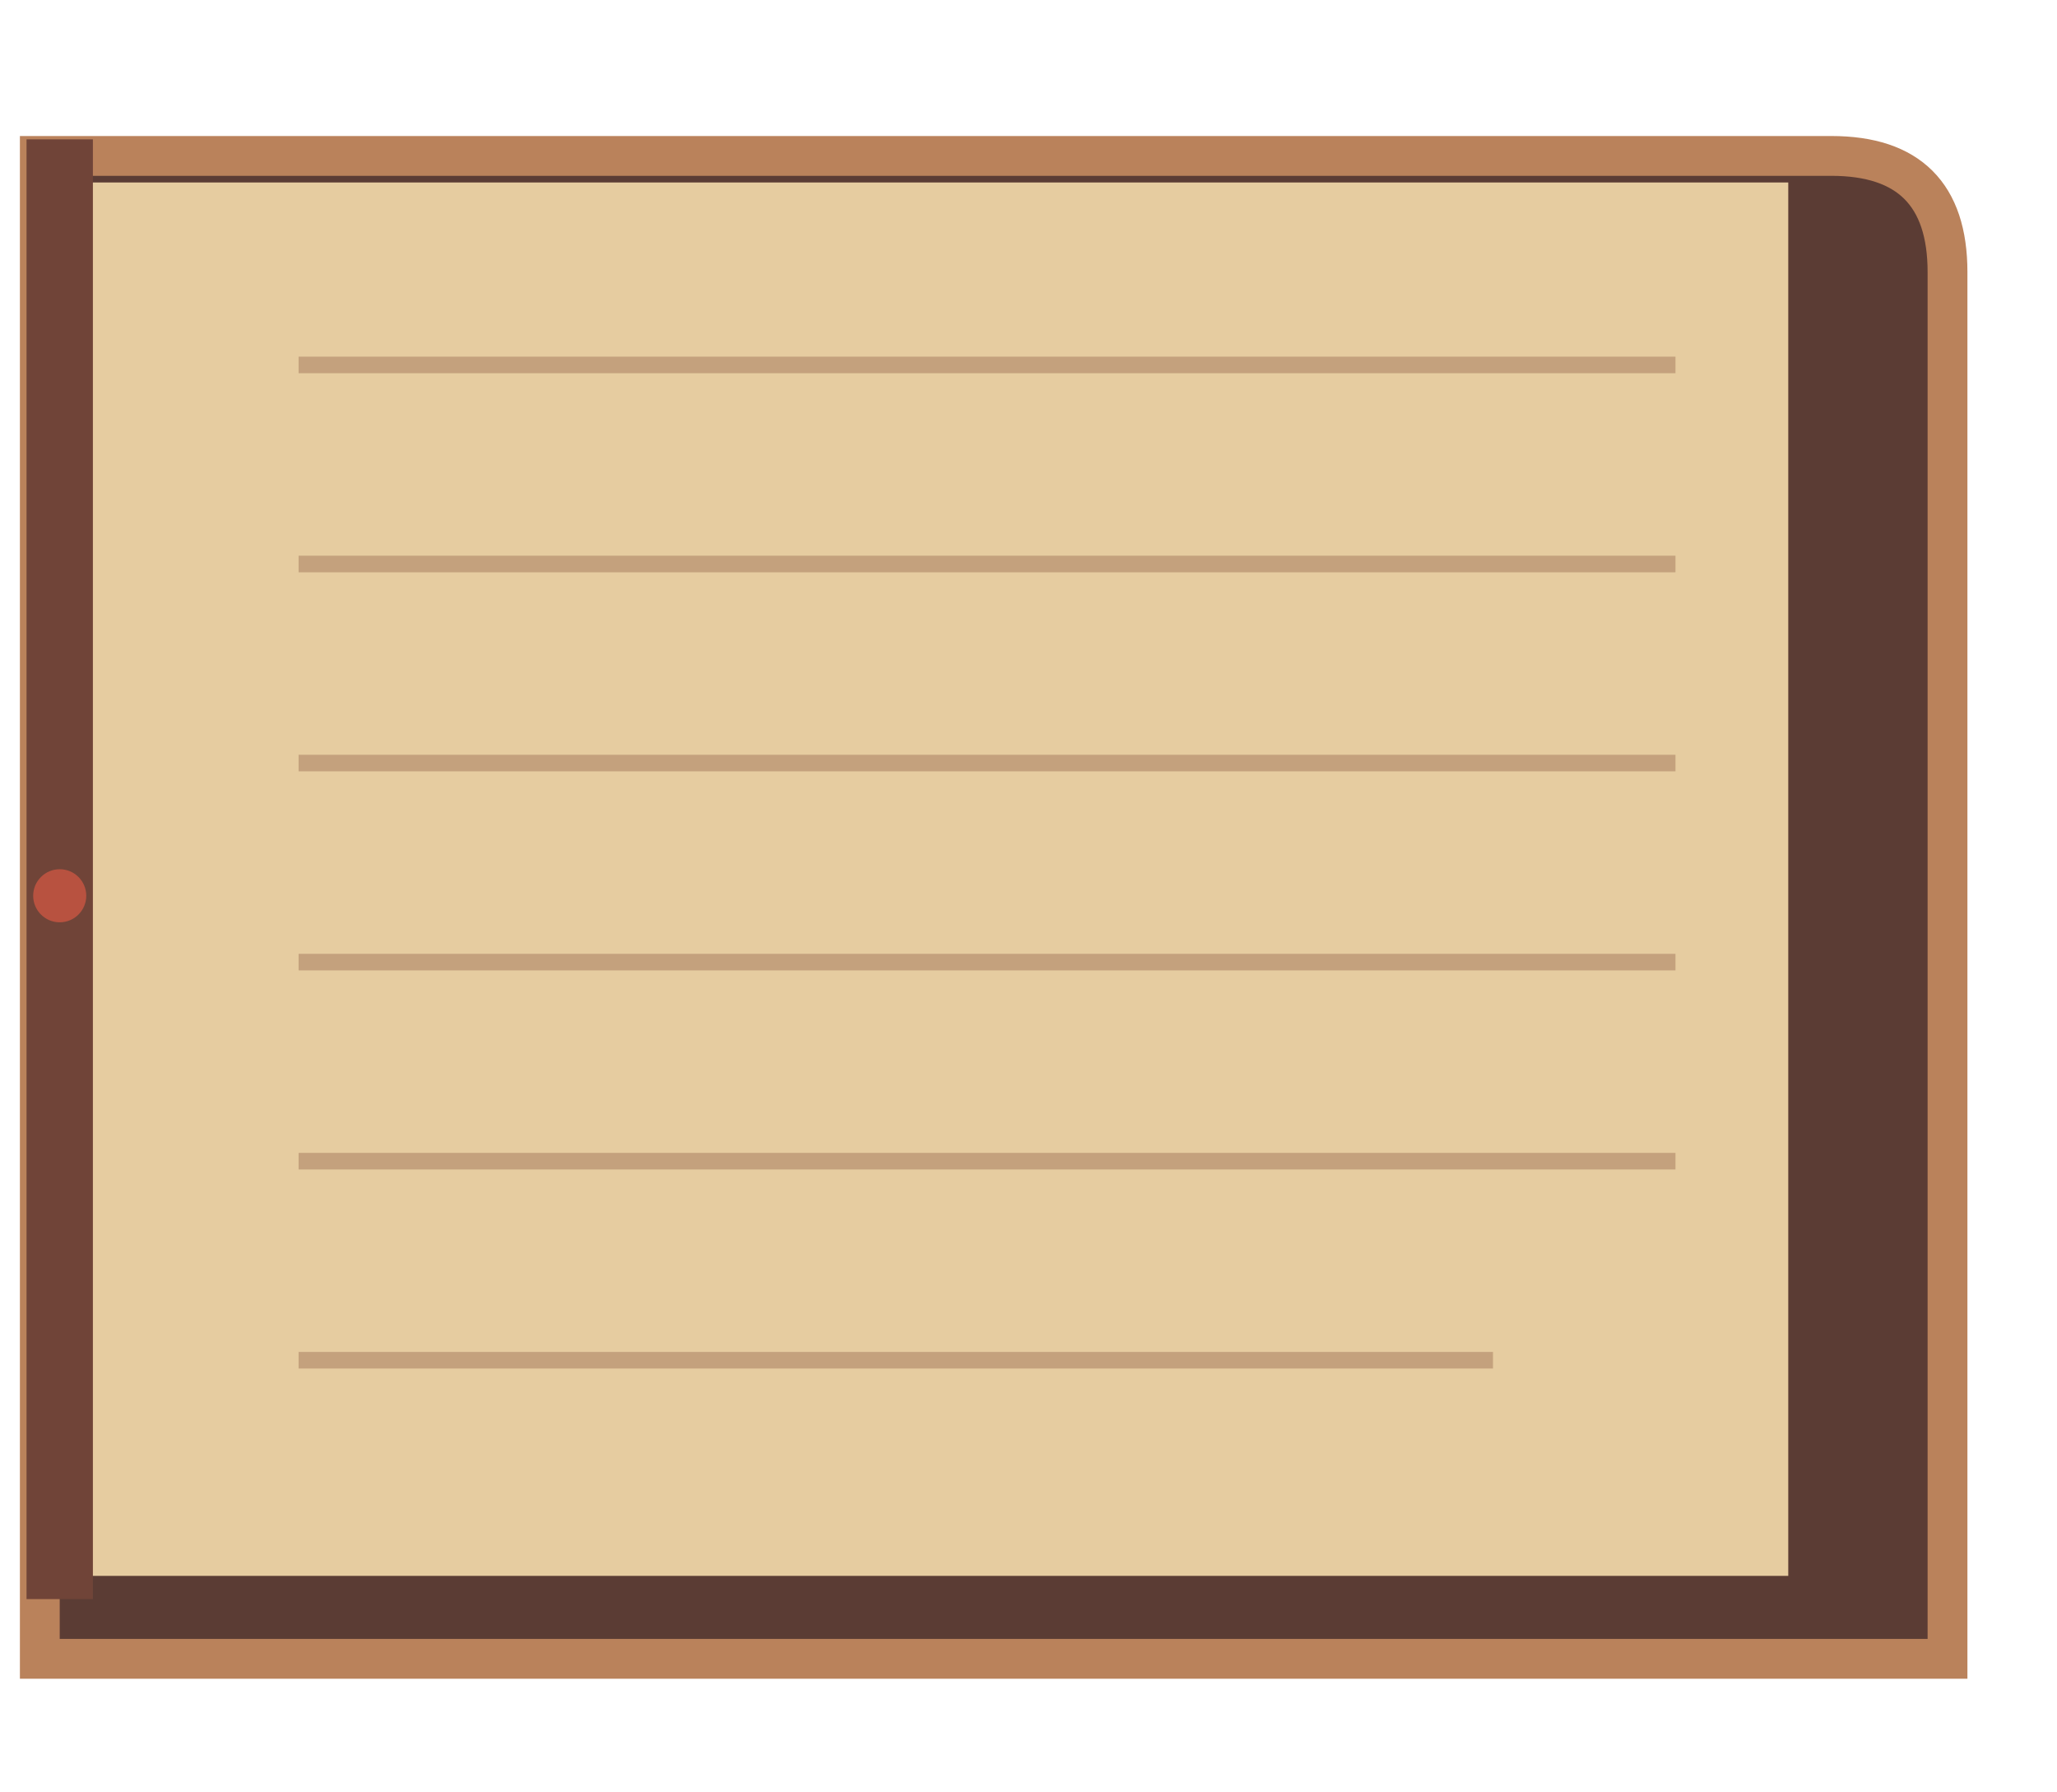
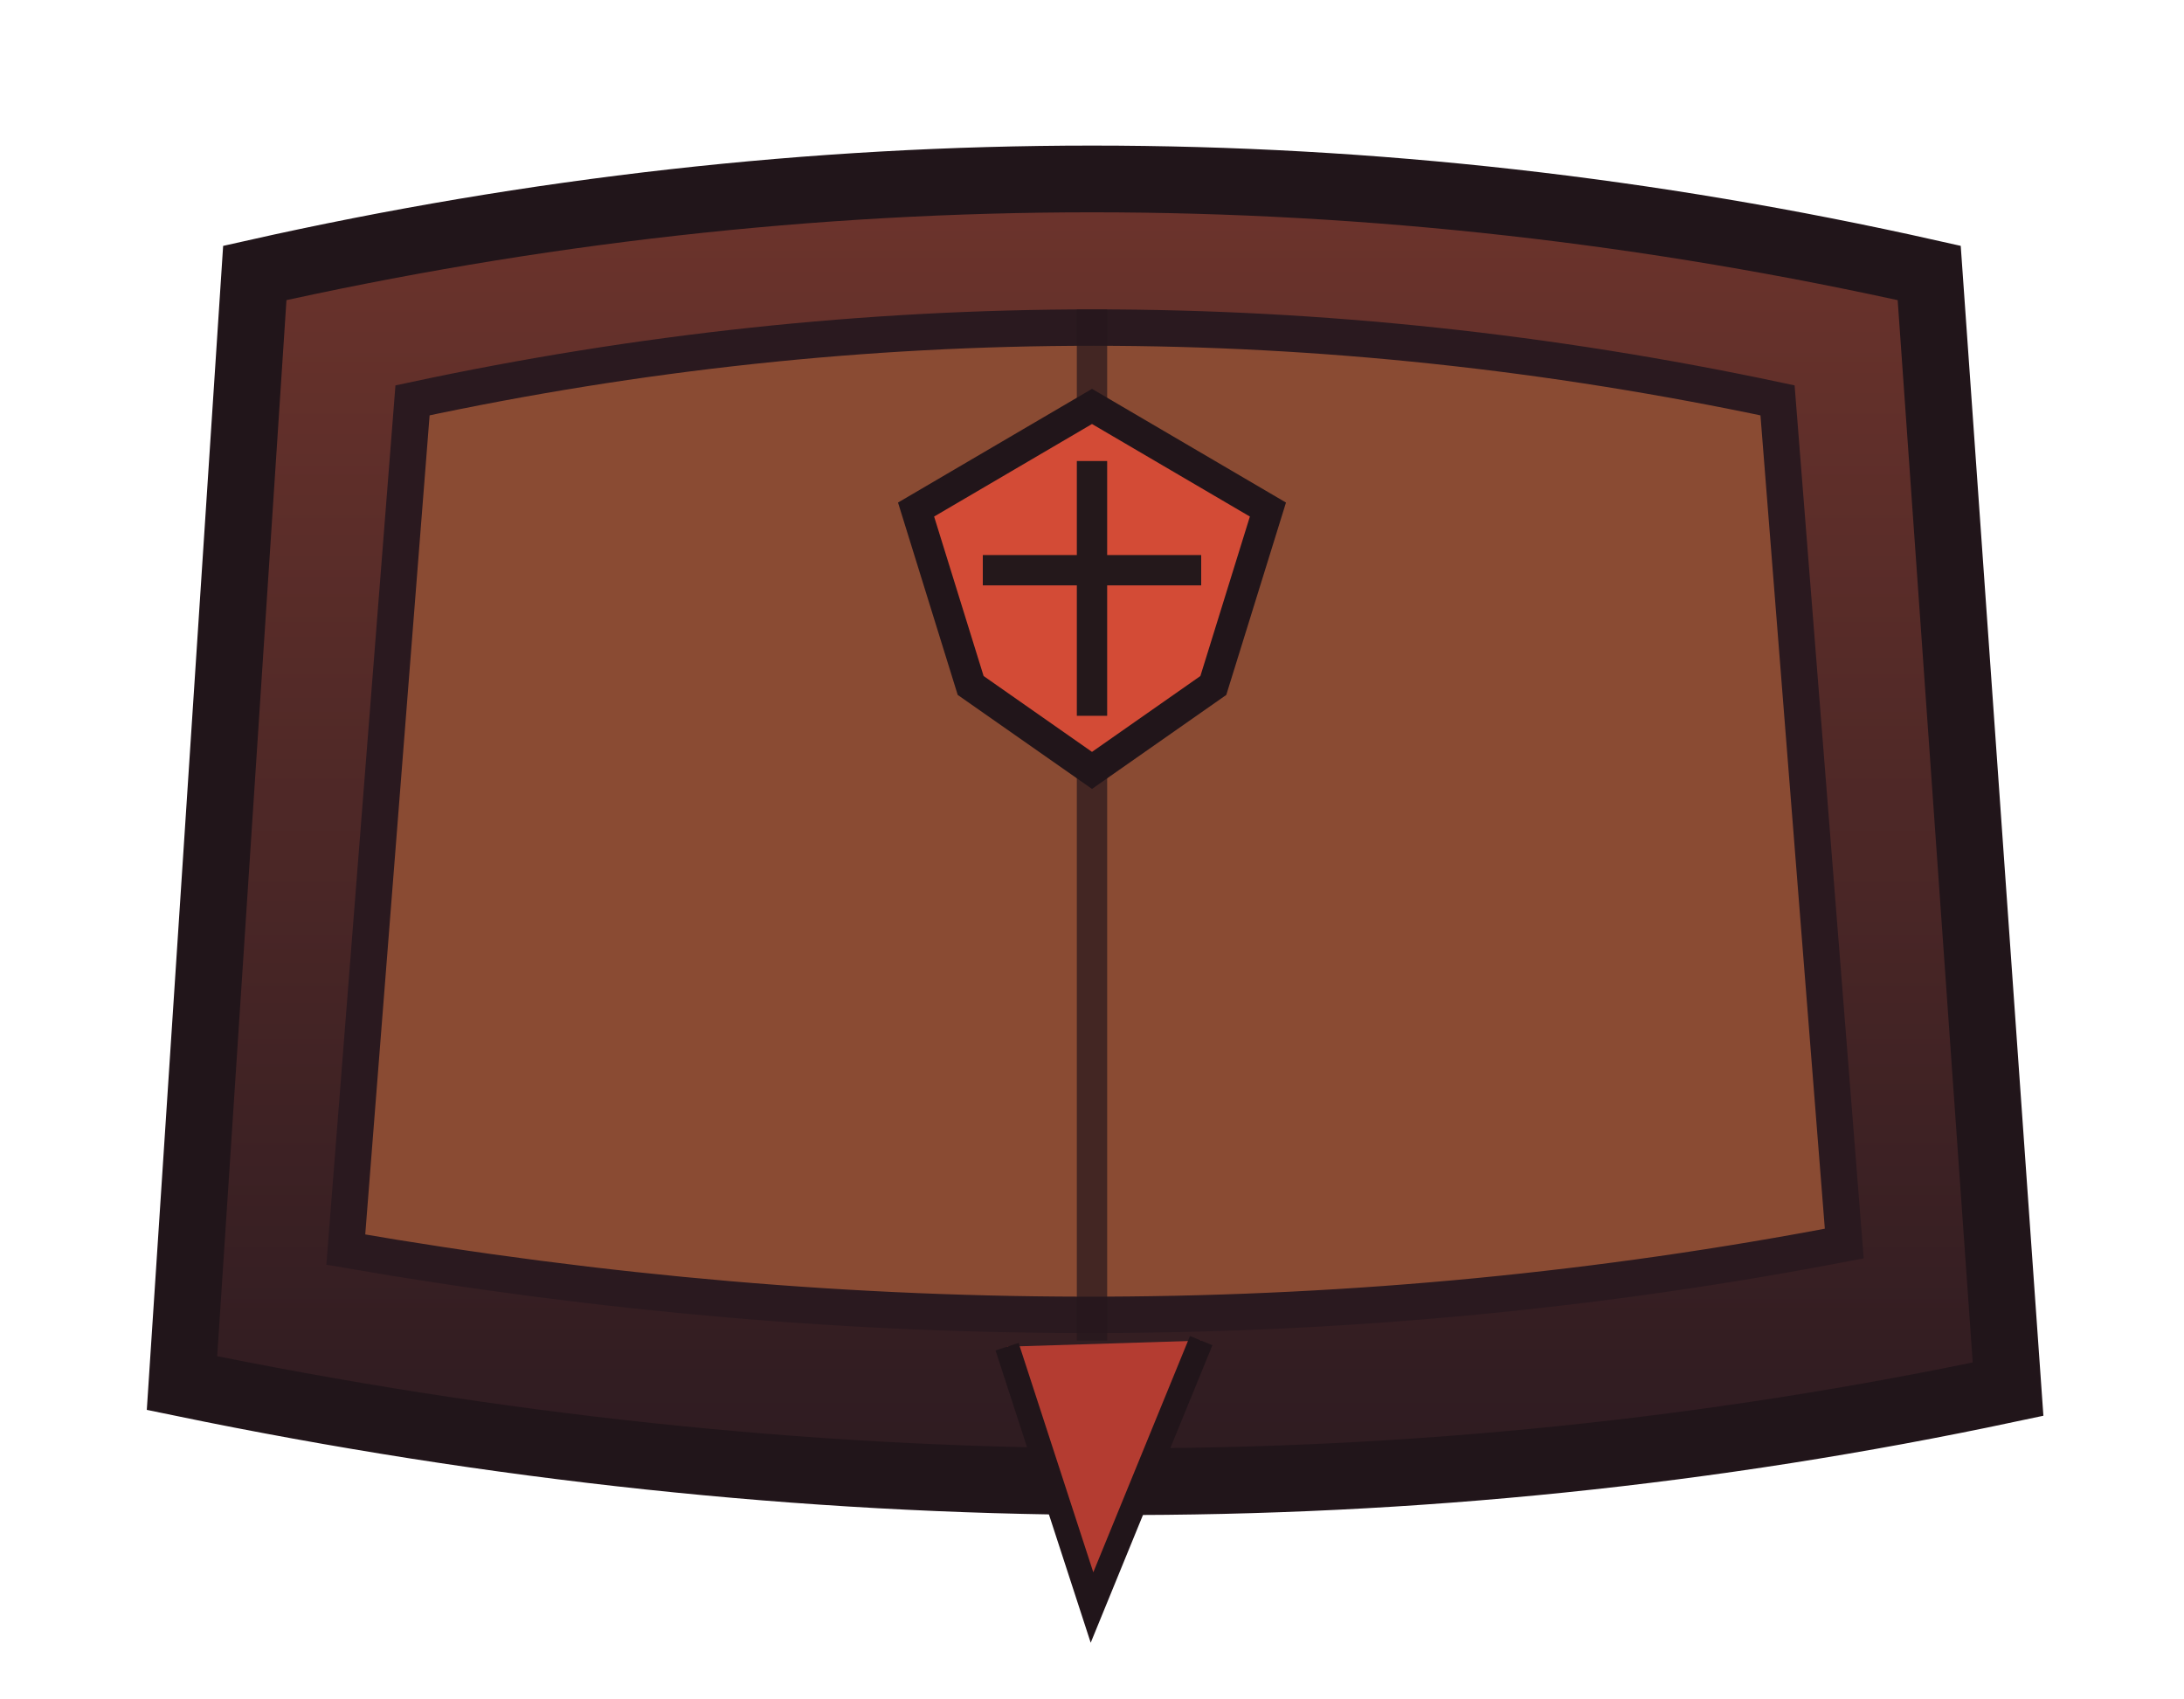
- <svg xmlns="http://www.w3.org/2000/svg" viewBox="0 0 620 540" width="620" height="540">
-   <path d="M12 47h540q35 0 35 35v418H12Z" fill="#5b3c34" stroke="#ba825b" stroke-width="12" />
-   <path d="M20 55h519v420H20Z" fill="#e6cca0" />
-   <path d="M90 110h415M90 170h415M90 230h415M90 290h415M90 350h415M90 410h360" stroke="#a77e60" stroke-opacity=".55" stroke-width="5" />
-   <rect x="8" y="42" width="20" height="440" fill="#704438" />
-   <circle cx="18" cy="270" r="8" fill="#b85240" />
+ <svg xmlns="http://www.w3.org/2000/svg" width="360" height="280" viewBox="0 0 360 280">
+   <defs>
+     <linearGradient id="book" x1="0" y1="0" x2="0" y2="1">
+       <stop offset="0" stop-color="#6d342c" />
+       <stop offset="1" stop-color="#2d1b21" />
+     </linearGradient>
+   </defs>
+   <path d="M42 45 Q180 14 318 45 L331 229 Q185 260 30 228Z" fill="url(#book)" stroke="#21151a" stroke-width="11" />
+   <path d="M68 66 Q180 42 293 66 L304 205 Q184 228 57 206Z" fill="#8a4b33" stroke="#2a191f" stroke-width="6" />
+   <path d="M180 51 V221" stroke="#25171c" stroke-width="5" opacity=".7" />
+   <path d="M151 84 L180 67 209 84 200 113 180 127 160 113Z" fill="#d34b36" stroke="#21151a" stroke-width="5" />
+   <path d="M180 76 V118 M162 94 H198" stroke="#24181b" stroke-width="5" />
+   <path d="M166 222 L180 265 198 221" fill="#b43c31" stroke="#21151a" stroke-width="4" />
</svg>
